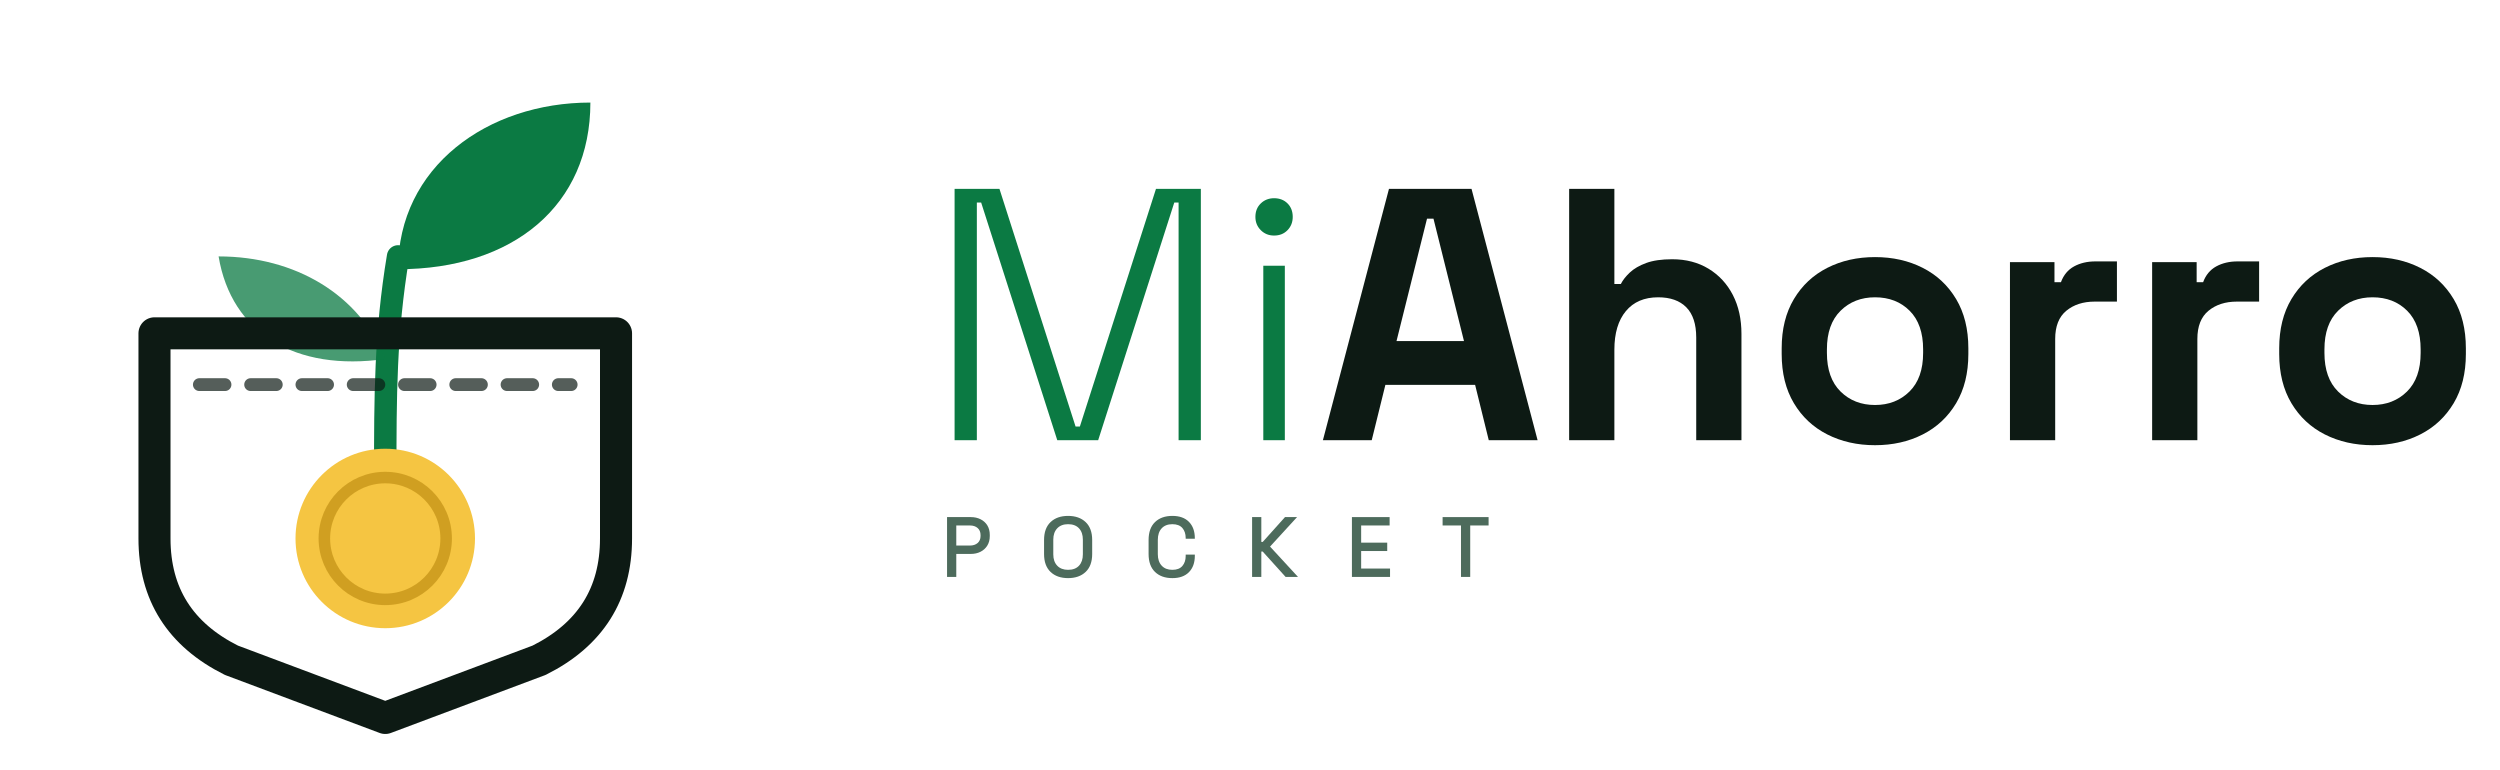
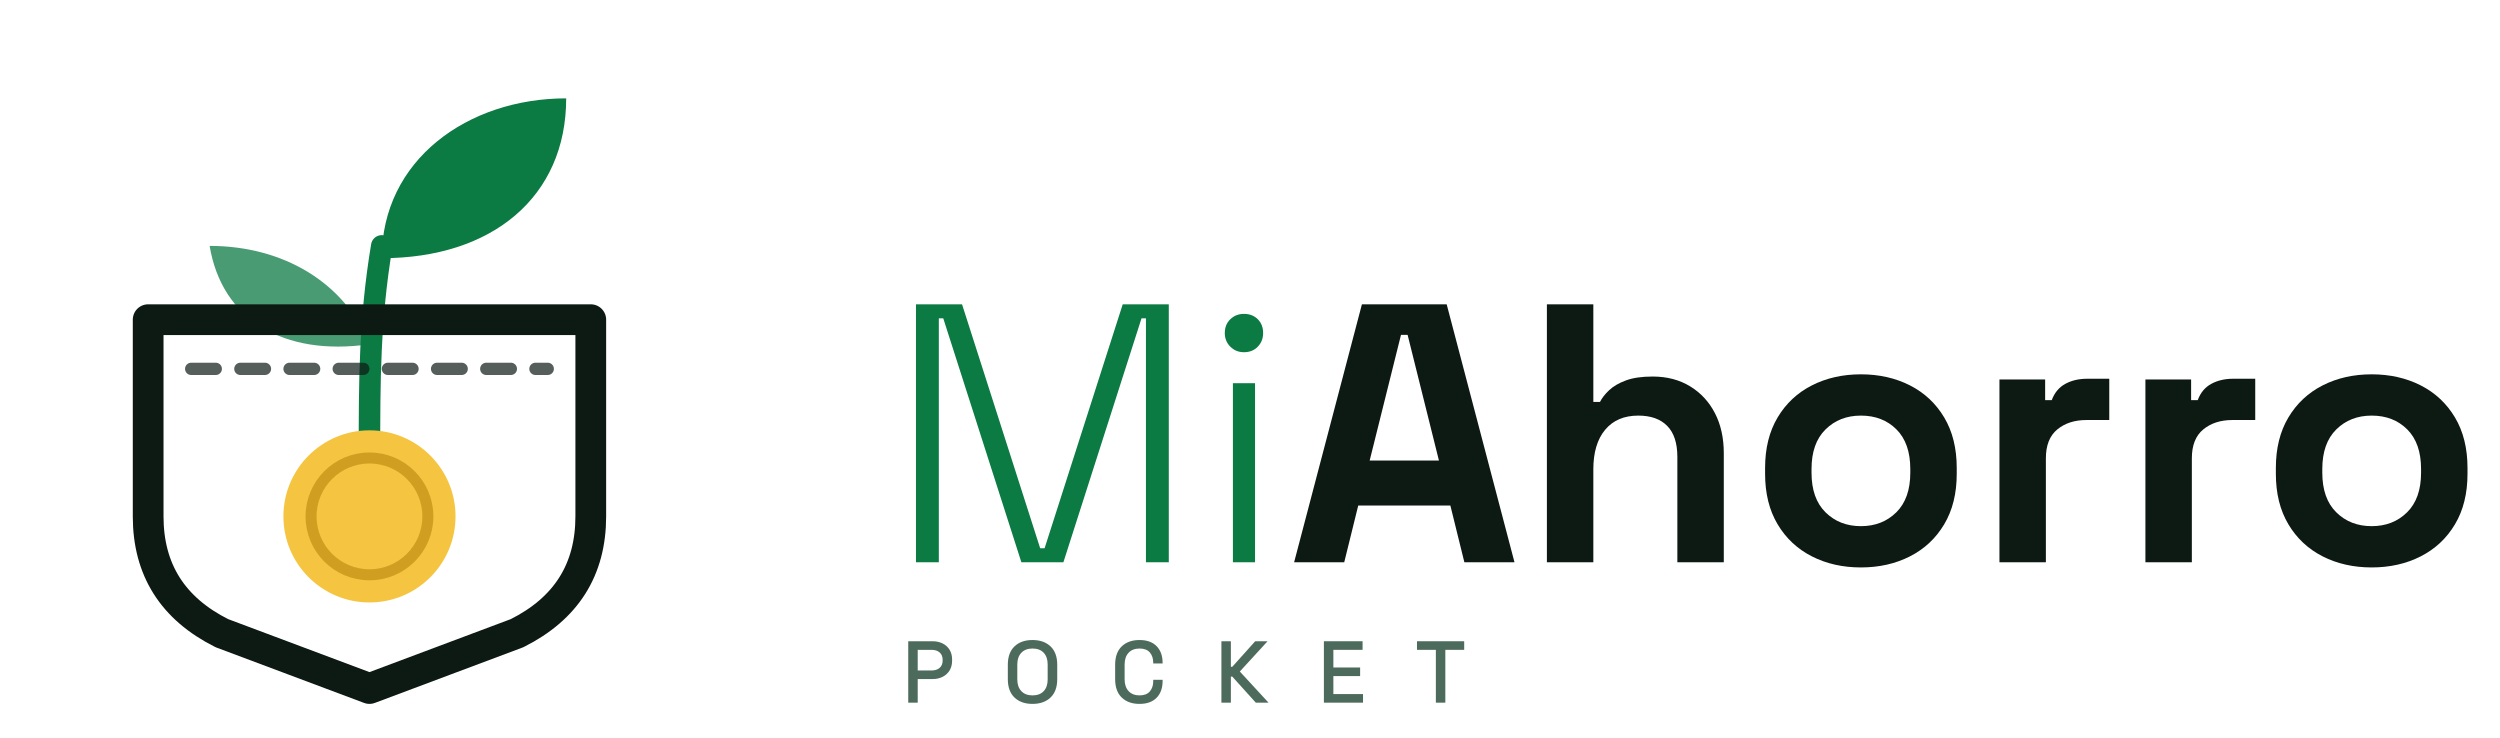
- <svg xmlns="http://www.w3.org/2000/svg" viewBox="0 0 584.7 180.0" width="585" height="180">
+ <svg xmlns="http://www.w3.org/2000/svg" viewBox="0 0 609.7 180.0" width="610" height="180">
  <g transform="scale(1.5)">
    <path d="M60 74 C60 62 60 52 62 40" fill="none" stroke="#0b7a43" stroke-width="3.5" stroke-linecap="round" />
    <path d="M62 42 C62 26 76 16 92 16 C92 32 80 42 62 42 Z" fill="#0b7a43" />
    <path d="M60 56 C56 46 46 40 34 40 C36 52 46 58 60 56 Z" fill="#0b7a43" opacity="0.75" />
    <path d="M24 52 H96 V84 Q96 97 84 103 L60 112 L36 103 Q24 97 24 84 Z" fill="none" stroke="#0d1a14" stroke-width="5" stroke-linejoin="round" />
    <path d="M31 60 H89" fill="none" stroke="#0d1a14" stroke-width="2" stroke-dasharray="4 4" stroke-linecap="round" opacity="0.7" />
    <circle cx="60" cy="84" r="14" fill="#f5c542" />
    <circle cx="60" cy="84" r="9.5" fill="none" stroke="#b8860b" stroke-width="1.8" opacity="0.6" />
  </g>
-   <g fill="#0b7a43">
-     <path transform="translate(216.00 103.00) scale(0.084 -0.084)" d="M86 0V700H211L423 38H435L647 700H772V0H710V662H698L486 0H372L160 662H148V0Z" />
-     <path transform="translate(288.07 103.00) scale(0.084 -0.084)" d="M88 0V486H148V0ZM118 570Q96 570 81.0 585.0Q66 600 66 622Q66 645 81.0 659.5Q96 674 118 674Q141 674 155.5 659.5Q170 645 170 622Q170 600 155.5 585.0Q141 570 118 570Z" />
-   </g>
-   <g fill="#0d1a14">
-     <path transform="translate(307.90 103.00) scale(0.084 -0.084)" d="M18 0 202 700H432L616 0H480L442 154H192L154 0ZM223 276H411L326 617H308Z" />
-     <path transform="translate(361.15 103.00) scale(0.084 -0.084)" d="M70 0V700H196V435H214Q222 451 239.0 467.0Q256 483 284.5 493.5Q313 504 357 504Q415 504 458.5 477.5Q502 451 526.0 404.5Q550 358 550 296V0H424V286Q424 342 396.5 370.0Q369 398 318 398Q260 398 228.0 359.5Q196 321 196 252V0Z" />
-     <path transform="translate(412.90 103.00) scale(0.084 -0.084)" d="M306 -14Q232 -14 173.0 16.0Q114 46 80.0 103.0Q46 160 46 240V256Q46 336 80.0 393.0Q114 450 173.0 480.0Q232 510 306 510Q380 510 439.0 480.0Q498 450 532.0 393.0Q566 336 566 256V240Q566 160 532.0 103.0Q498 46 439.0 16.0Q380 -14 306 -14ZM306 98Q364 98 402.0 135.5Q440 173 440 243V253Q440 323 402.5 360.5Q365 398 306 398Q248 398 210.0 360.5Q172 323 172 253V243Q172 173 210.0 135.5Q248 98 306 98Z" />
-     <path transform="translate(464.30 103.00) scale(0.084 -0.084)" d="M70 0V496H194V440H212Q223 470 248.5 484.0Q274 498 308 498H368V386H306Q258 386 227.0 360.5Q196 335 196 282V0Z" />
-     <path transform="translate(497.57 103.00) scale(0.084 -0.084)" d="M70 0V496H194V440H212Q223 470 248.5 484.0Q274 498 308 498H368V386H306Q258 386 227.0 360.5Q196 335 196 282V0Z" />
-     <path transform="translate(529.32 103.00) scale(0.084 -0.084)" d="M306 -14Q232 -14 173.0 16.0Q114 46 80.0 103.0Q46 160 46 240V256Q46 336 80.0 393.0Q114 450 173.0 480.0Q232 510 306 510Q380 510 439.0 480.0Q498 450 532.0 393.0Q566 336 566 256V240Q566 160 532.0 103.0Q498 46 439.0 16.0Q380 -14 306 -14ZM306 98Q364 98 402.0 135.5Q440 173 440 243V253Q440 323 402.5 360.5Q365 398 306 398Q248 398 210.0 360.5Q172 323 172 253V243Q172 173 210.0 135.5Q248 98 306 98Z" />
-   </g>
-   <g fill="#4d6b5c">
-     <path transform="translate(220.00 135.00) scale(0.02 -0.02)" d="M73 0V700H351Q415 700 465.5 674.5Q516 649 544.5 602.5Q573 556 573 491V478Q573 413 543.5 366.0Q514 319 464.0 294.0Q414 269 351 269H181V0ZM181 367H340Q397 367 431.0 397.0Q465 427 465 479V489Q465 542 431.0 572.0Q397 602 340 602H181Z" />
-     <path transform="translate(243.06 135.00) scale(0.02 -0.02)" d="M336 -14Q207 -14 131.0 58.5Q55 131 55 268V432Q55 569 131.0 641.5Q207 714 336 714Q465 714 541.5 641.5Q618 569 618 432V268Q618 131 541.5 58.5Q465 -14 336 -14ZM336 83Q419 83 464.0 131.5Q509 180 509 264V436Q509 520 464.0 568.5Q419 617 336 617Q255 617 209.0 568.5Q163 520 163 436V264Q163 180 209.0 131.5Q255 83 336 83Z" />
-     <path transform="translate(267.52 135.00) scale(0.02 -0.02)" d="M333 -14Q205 -14 130.0 58.5Q55 131 55 268V432Q55 569 130.0 641.5Q205 714 333 714Q459 714 527.5 644.0Q596 574 596 453V447H489V456Q489 527 450.5 572.0Q412 617 333 617Q253 617 208.0 568.5Q163 520 163 434V266Q163 181 208.0 132.0Q253 83 333 83Q412 83 450.5 128.5Q489 174 489 244V261H596V247Q596 126 527.5 56.0Q459 -14 333 -14Z" />
-     <path transform="translate(291.38 135.00) scale(0.02 -0.02)" d="M73 0V700H181V409H197L458 700H599L283 355L610 0H465L197 297H181V0Z" />
-     <path transform="translate(314.74 135.00) scale(0.02 -0.02)" d="M73 0V700H514V602H181V401H486V303H181V98H519V0Z" />
-     <path transform="translate(336.92 135.00) scale(0.02 -0.02)" d="M240 0V602H25V700H563V602H348V0Z" />
+   <g transform="translate(221.46 74.25) scale(1.0705) translate(-221.46 -44.2)">
+     <g fill="#0b7a43">
+       <path transform="translate(216.00 103.00) scale(0.084 -0.084)" d="M86 0V700H211L423 38H435L647 700H772V0H710V662H698L486 0H372L160 662H148V0Z" />
+       <path transform="translate(288.07 103.00) scale(0.084 -0.084)" d="M88 0V486H148V0ZM118 570Q96 570 81.0 585.0Q66 600 66 622Q66 645 81.0 659.5Q96 674 118 674Q141 674 155.5 659.5Q170 645 170 622Q170 600 155.5 585.0Q141 570 118 570Z" />
+     </g>
+     <g fill="#0d1a14">
+       <path transform="translate(307.90 103.00) scale(0.084 -0.084)" d="M18 0 202 700H432L616 0H480L442 154H192L154 0ZM223 276H411L326 617H308Z" />
+       <path transform="translate(361.15 103.00) scale(0.084 -0.084)" d="M70 0V700H196V435H214Q222 451 239.0 467.0Q256 483 284.5 493.5Q313 504 357 504Q415 504 458.5 477.5Q502 451 526.0 404.5Q550 358 550 296V0H424V286Q424 342 396.5 370.0Q369 398 318 398Q260 398 228.0 359.5Q196 321 196 252V0Z" />
+       <path transform="translate(412.90 103.00) scale(0.084 -0.084)" d="M306 -14Q232 -14 173.0 16.0Q114 46 80.0 103.0Q46 160 46 240V256Q46 336 80.0 393.0Q114 450 173.0 480.0Q232 510 306 510Q380 510 439.0 480.0Q498 450 532.0 393.0Q566 336 566 256V240Q566 160 532.0 103.0Q498 46 439.0 16.0Q380 -14 306 -14ZM306 98Q364 98 402.0 135.5Q440 173 440 243V253Q440 323 402.5 360.5Q365 398 306 398Q248 398 210.0 360.5Q172 323 172 253V243Q172 173 210.0 135.5Q248 98 306 98Z" />
+       <path transform="translate(464.30 103.00) scale(0.084 -0.084)" d="M70 0V496H194V440H212Q223 470 248.5 484.0Q274 498 308 498H368V386H306Q258 386 227.0 360.5Q196 335 196 282V0Z" />
+       <path transform="translate(497.57 103.00) scale(0.084 -0.084)" d="M70 0V496H194V440H212Q223 470 248.5 484.0Q274 498 308 498H368V386H306Q258 386 227.0 360.5Q196 335 196 282V0Z" />
+       <path transform="translate(529.32 103.00) scale(0.084 -0.084)" d="M306 -14Q232 -14 173.0 16.0Q114 46 80.0 103.0Q46 160 46 240V256Q46 336 80.0 393.0Q114 450 173.0 480.0Q232 510 306 510Q380 510 439.0 480.0Q498 450 532.0 393.0Q566 336 566 256V240Q566 160 532.0 103.0Q498 46 439.0 16.0Q380 -14 306 -14ZM306 98Q364 98 402.0 135.5Q440 173 440 243V253Q440 323 402.5 360.5Q365 398 306 398Q248 398 210.0 360.5Q172 323 172 253V243Q172 173 210.0 135.5Q248 98 306 98Z" />
+     </g>
+     <g fill="#4d6b5c">
+       <path transform="translate(220.00 135.00) scale(0.02 -0.02)" d="M73 0V700H351Q415 700 465.5 674.5Q516 649 544.5 602.5Q573 556 573 491V478Q573 413 543.5 366.0Q514 319 464.0 294.0Q414 269 351 269H181V0ZM181 367H340Q397 367 431.0 397.0Q465 427 465 479V489Q465 542 431.0 572.0Q397 602 340 602H181Z" />
+       <path transform="translate(243.06 135.00) scale(0.02 -0.02)" d="M336 -14Q207 -14 131.0 58.5Q55 131 55 268V432Q55 569 131.0 641.5Q207 714 336 714Q465 714 541.5 641.5Q618 569 618 432V268Q618 131 541.5 58.5Q465 -14 336 -14ZM336 83Q419 83 464.0 131.5Q509 180 509 264V436Q509 520 464.0 568.5Q419 617 336 617Q255 617 209.0 568.5Q163 520 163 436V264Q163 180 209.0 131.5Q255 83 336 83Z" />
+       <path transform="translate(267.52 135.00) scale(0.02 -0.02)" d="M333 -14Q205 -14 130.0 58.5Q55 131 55 268V432Q55 569 130.0 641.5Q205 714 333 714Q459 714 527.5 644.0Q596 574 596 453V447H489V456Q489 527 450.5 572.0Q412 617 333 617Q253 617 208.0 568.5Q163 520 163 434V266Q163 181 208.0 132.0Q253 83 333 83Q412 83 450.5 128.5Q489 174 489 244V261H596V247Q596 126 527.5 56.0Q459 -14 333 -14Z" />
+       <path transform="translate(291.38 135.00) scale(0.02 -0.02)" d="M73 0V700H181V409H197L458 700H599L283 355L610 0H465L197 297H181V0Z" />
+       <path transform="translate(314.74 135.00) scale(0.02 -0.02)" d="M73 0V700H514V602H181V401H486V303H181V98H519V0Z" />
+       <path transform="translate(336.92 135.00) scale(0.02 -0.02)" d="M240 0V602H25V700H563V602H348V0Z" />
+     </g>
  </g>
</svg>
